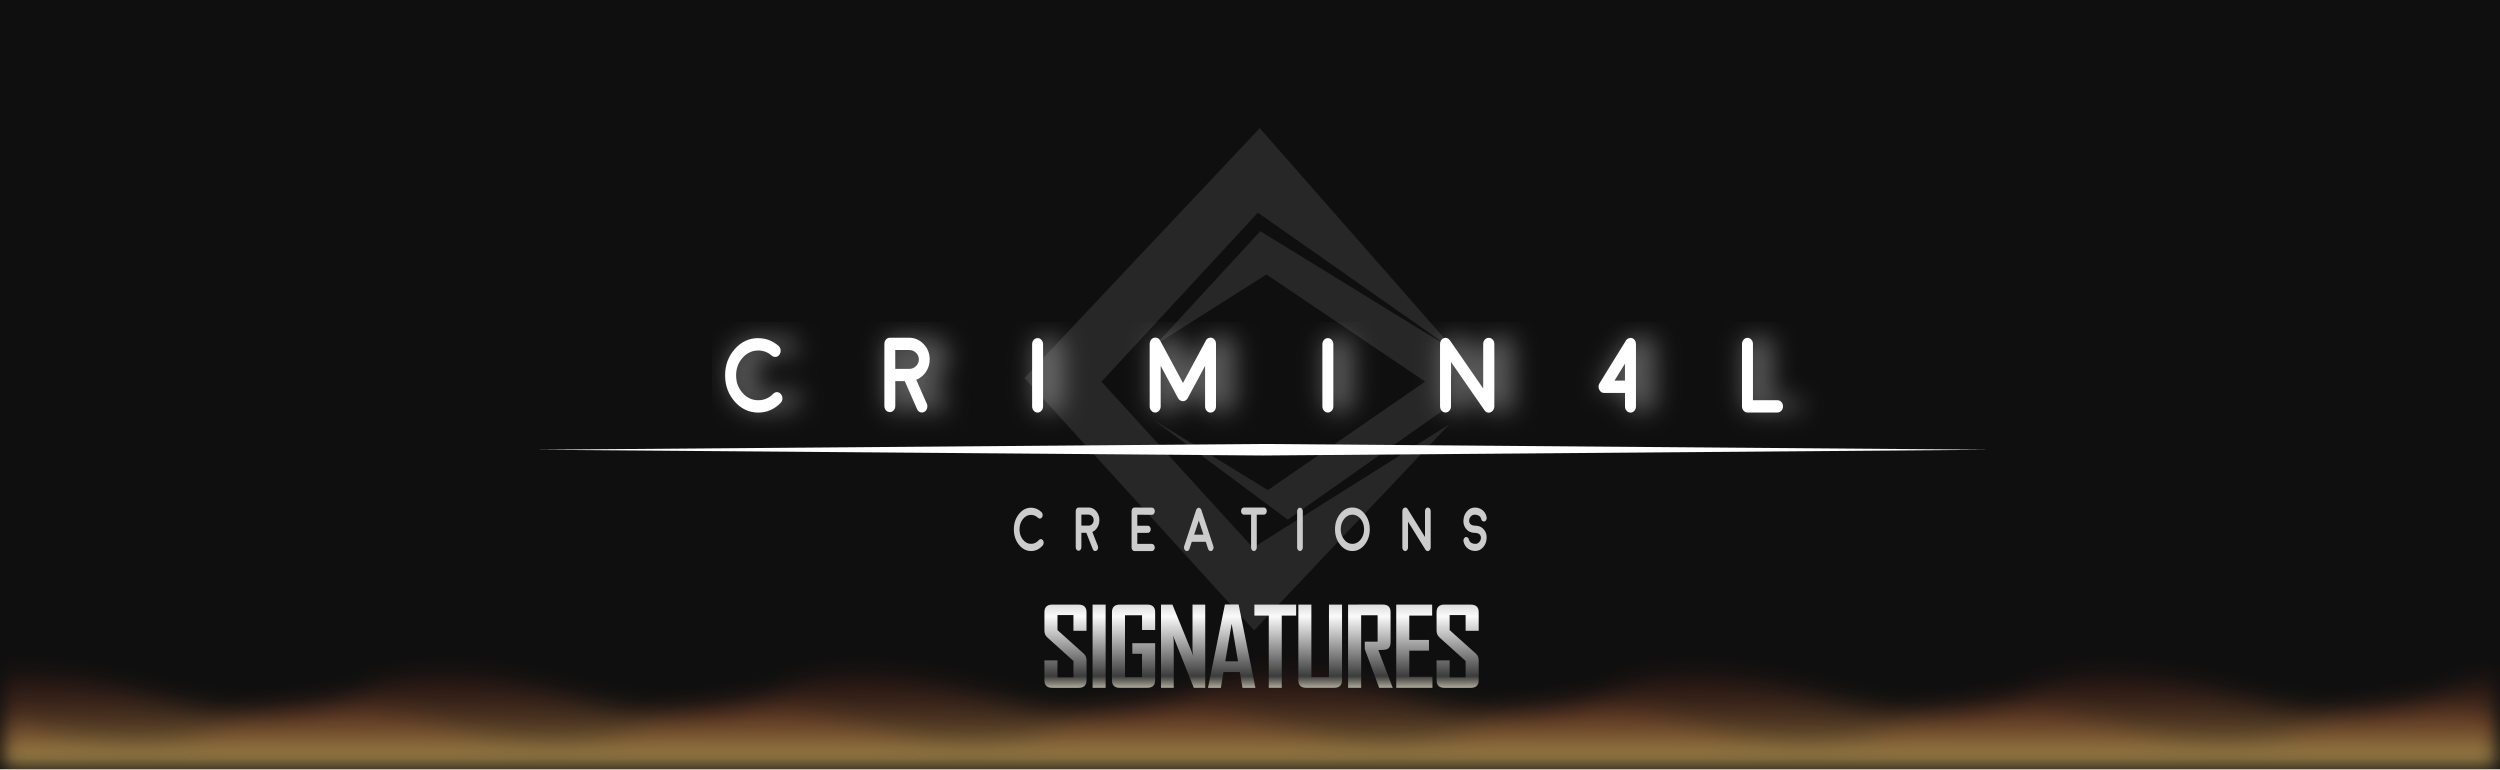
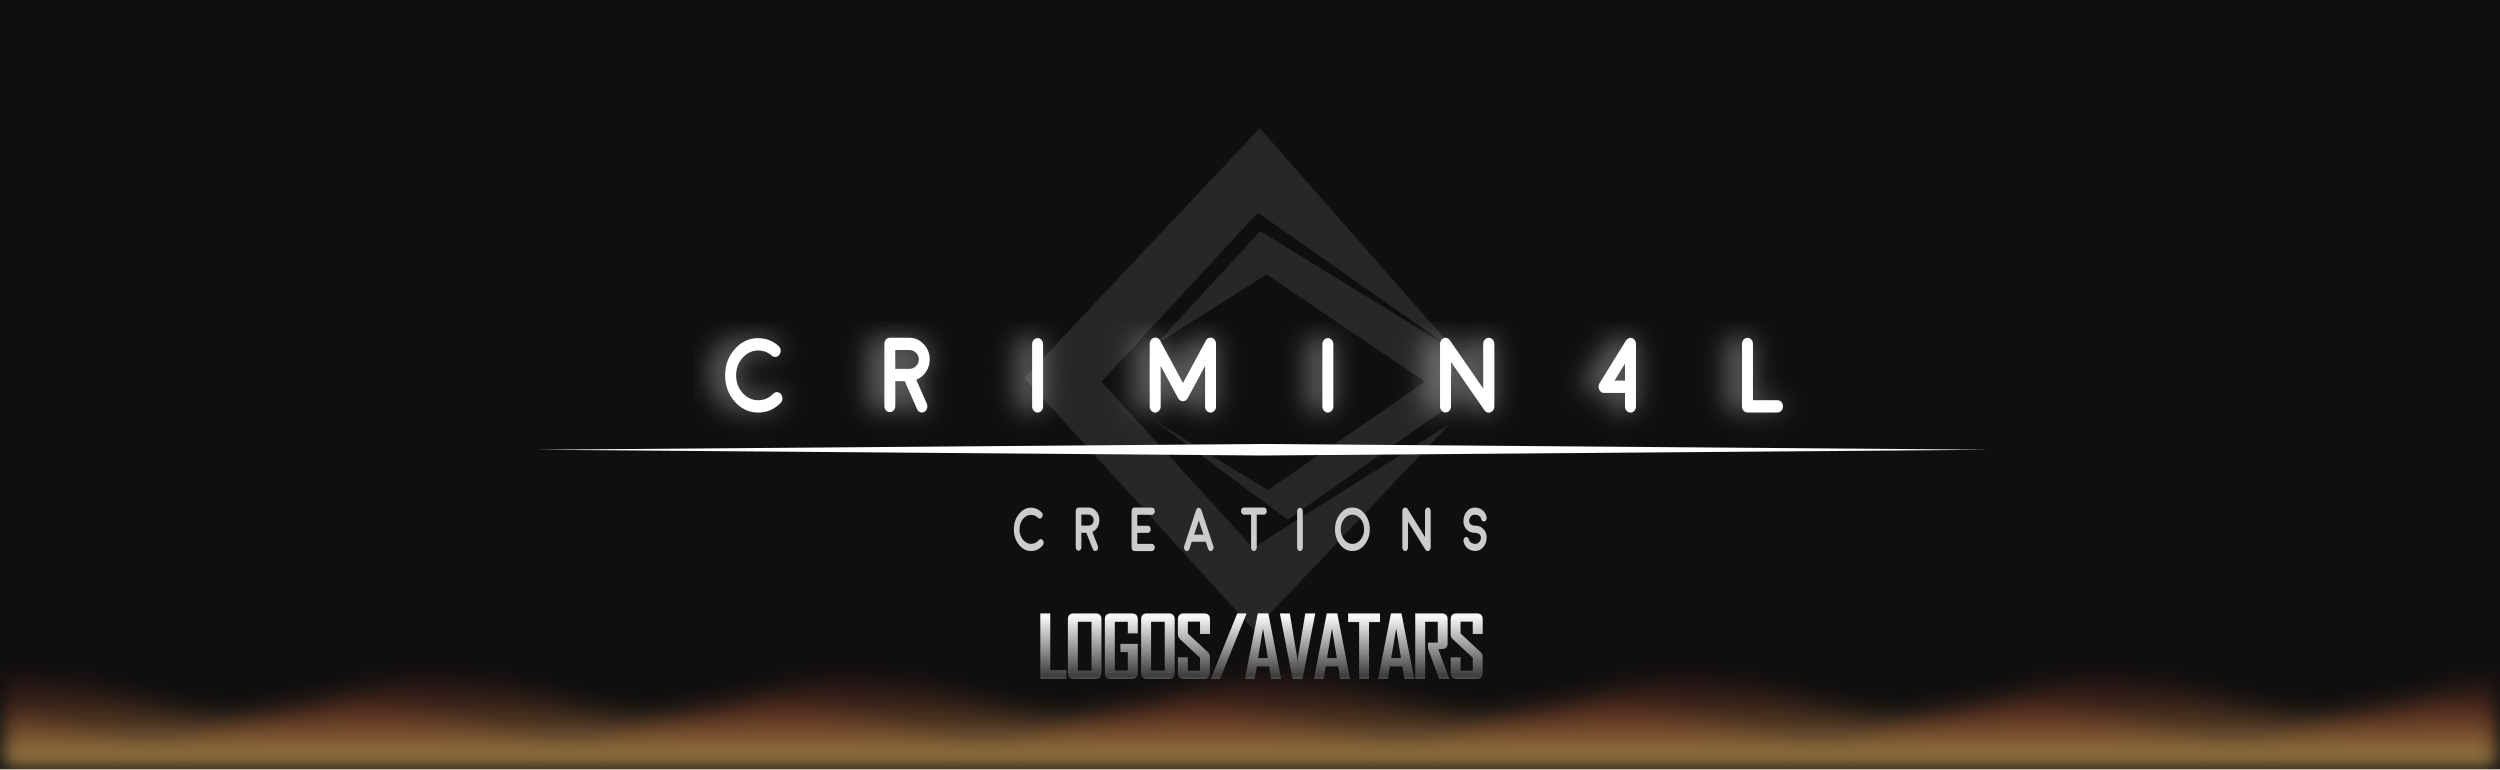
<svg xmlns="http://www.w3.org/2000/svg" height="200" viewBox="0 0 650 200" width="650">
  <defs>
    <filter id="f1" x="0" y="0" width="300%" height="300%">
      <feOffset result="offOut" in="SourceGraphic" dx="0" dy="0" />
      <feGaussianBlur result="blurOut" in="offOut" stdDeviation="5" />
      <feBlend in="SourceGraphic" in2="blurOut" mode="normal" />
    </filter>
    <filter width="160%" height="160%" id="f2" color-interpolation-filters="sRGB" x="-.013" y="-.182">
      <feGaussianBlur stdDeviation="3" />
    </filter>
    <linearGradient id="metalColor" x1="0%" y1="0%" x2="0%" y2="100%">
      <stop offset="0%" style="stop-color:rgb(200,200,200);stop-opacity:1" />
      <stop offset="20%" style="stop-color:rgb(250,250,250);stop-opacity:1" />
      <stop offset="80%" style="stop-color:rgb(60,60,60);stop-opacity:1" />
      <stop offset="100%" style="stop-color:#fff7dd;stop-opacity:1" />
    </linearGradient>
    <linearGradient id="fireColor" x1="0%" y1="0%" x2="0%" y2="100%">
      <stop offset="0%" style="stop-color:#de432d16" />
      <stop offset="70%" style="stop-color:#ffdf7066" />
      <stop offset="100%" style="stop-color:#ffffffff" />
    </linearGradient>
    <clipPath id="a">
-       <path d="m48.47 2.16-4.4 21.62v.06h3.35l.68-4.11h4.25l.68 4.11h3.37l-4.36-21.68zm-44.88.03c-1.36 0-2.05.66-2.05 1.99v4.81c0 .7.25 1.28.74 1.73l6.81 6.15v4.25h-4.15v-4.42h-3.39v5.16c0 1.32.68 1.98 2.05 1.98h6.84c1.37 0 2.06-.66 2.06-1.98v-5.16c0-.73-.25-1.31-.74-1.76l-6.82-6.11v-3.91h4.15v4.08h3.4v-4.84c0-1.31-.69-1.96-2.06-1.96zm10.47 0v21.65h3.4v-21.65zm7.1 0c-1.37 0-2.06.66-2.06 1.99v17.68c0 1.32.67 1.98 2.02 1.98h7.14c1.38 0 2.07-.66 2.07-1.98v-9.61h-5.94v2.75h2.53v6.06h-4.42v-16.09h4.43v3.83h3.41v-4.62c0-1.33-.69-1.99-2.07-1.99zm10.69 0v21.65h3.31v-12.06c0-.38-.07-.9-.22-1.56l5.44 13.62h2.97v-21.65h-3.29v11.78c0 .38.07.9.22 1.56l-5.45-13.34zm24.28 0v2.86h3.74v18.79h3.38v-18.79h3.74v-2.86zm11.43 0v19.67c0 1.32.69 1.98 2.06 1.98h7.21c1.39 0 2.09-.66 2.09-1.98v-19.67h-3.38v18.86h-4.58v-18.86zm12.93 0v21.65h3.4v-18.87h4.28v6.86h-3.34v1.95l3.74 10.05h3.54l-3.75-9.81c1.12 0 1.86-.07 2.21-.21.65-.27.97-.86.97-1.77v-7.86c0-1.33-.68-1.99-2.05-1.99zm12.52 0v21.65h9.42v-2.86h-6.02v-6.79h5.11v-2.81h-5.1v-6.33h5.94v-2.86zm12.54 0c-1.36 0-2.05.66-2.05 1.99v4.81c0 .7.25 1.28.74 1.73l6.81 6.14v4.25h-4.15v-4.41h-3.4v5.16c0 1.32.68 1.98 2.05 1.98h6.84c1.37 0 2.06-.66 2.06-1.98v-5.16c0-.73-.25-1.31-.74-1.76l-6.8-6.11v-3.91h4.15v4.08h3.4v-4.84c0-1.31-.69-1.96-2.06-1.96zm-55.33 4.99 1.66 9.76h-3.32zm6.81 23.28-3.35 17.01v.04h2.56l.52-3.23h3.24l.52 3.23h2.57l-3.33-17.05zm17.93 0-3.35 17.01v.04h2.56l.52-3.23h3.24l.52 3.23h2.57l-3.33-17.05zm16.69 0-3.35 17.01v.04h2.56l.52-3.23h3.24l.52 3.23h2.57l-3.33-17.05zm-91.17.02v17.03h6.81v-2.27h-4.22v-14.76zm8.71 0c-1.03 0-1.54.52-1.54 1.57v13.91c0 1.04.51 1.56 1.54 1.56h5.62c1.05 0 1.57-.52 1.57-1.56v-13.91c0-1.04-.52-1.57-1.57-1.57zm9.64 0c-1.05 0-1.57.52-1.57 1.57v13.91c0 1.04.51 1.56 1.54 1.56h5.45c1.06 0 1.58-.52 1.58-1.56v-7.56h-4.53v2.16h1.93v4.77h-3.38v-12.66h3.38v3.02h2.6v-3.63c0-1.04-.53-1.57-1.58-1.57zm9.4 0c-1.03 0-1.54.52-1.54 1.57v13.91c0 1.04.51 1.56 1.54 1.56h5.62c1.05 0 1.57-.52 1.57-1.56v-13.91c0-1.04-.52-1.57-1.57-1.57zm9.58 0c-1.04 0-1.56.52-1.56 1.57v3.79c0 .55.19 1 .56 1.36l5.19 4.83v3.34h-3.17v-3.47h-2.59v4.06c0 1.04.52 1.56 1.56 1.56h5.21c1.05 0 1.57-.52 1.57-1.56v-4.06c0-.57-.19-1.03-.56-1.38l-5.18-4.81v-3.08h3.17v3.21h2.59v-3.81c0-1.03-.52-1.55-1.57-1.55zm13.88 0-6.84 16.88v.15h2.36l6.84-16.87v-.16zm11.07 0 3.31 17.05h2.58l3.32-17.05h-2.59l-1.95 11.68c-.05.64-.07 1.13-.07 1.46-.03-.64-.05-1.13-.07-1.46l-1.94-11.68zm17.75 0v2.25h2.86v14.78h2.58v-14.78h2.86v-2.25zm17.45 0v17.03h2.59v-14.84h3.27v5.4h-2.55v1.53l2.86 7.91h2.7l-2.86-7.71c.86 0 1.42-.06 1.68-.16.49-.21.74-.67.74-1.39v-6.2c0-1.04-.52-1.57-1.56-1.57zm10.77 0c-1.04 0-1.56.52-1.56 1.57v3.79c0 .55.19 1 .56 1.36l5.19 4.83v3.34h-3.16v-3.47h-2.59v4.06c0 1.04.52 1.56 1.56 1.56h5.21c1.05 0 1.57-.52 1.57-1.56v-4.06c0-.57-.19-1.03-.57-1.38l-5.19-4.81v-3.08h3.16v3.21h2.59v-3.81c0-1.03-.52-1.55-1.57-1.55zm-98.49 2.19h3.55v12.66h-3.55zm19.04 0h3.55v12.66h-3.55zm29.1 1.74 1.26 7.68h-2.54zm17.93 0 1.26 7.68h-2.54zm16.69 0 1.26 7.68h-2.54zm-69.65 17.59-5.29 21.62v.05h4.03l.82-4.11h5.11l.82 4.11h4.05l-5.25-21.67zm-21.04.03v21.64h10.9c1.66 0 2.49-.66 2.49-1.98v-6.43c0-.76-.31-1.35-.94-1.78-.08-.06-.81-.43-2.2-1.11 1.34-.65 2.05-1.01 2.13-1.06.58-.41.87-.98.87-1.71v-5.57c0-1.33-.81-1.99-2.43-1.99zm33 0v21.64h3.98v-12.06c0-.38-.09-.9-.26-1.56l6.54 13.62h3.58v-21.64h-3.98v11.78c0 .38.09.9.26 1.56l-6.55-13.34zm17.23 0v21.64h3.98v-12.06c0-.38-.09-.9-.26-1.56l6.54 13.62h3.58v-21.64h-3.98v11.78c0 .38.09.9.26 1.56l-6.54-13.34zm17.23 0v21.64h11.32v-2.86h-7.24v-6.79h6.14v-2.81h-6.14v-6.32h7.13v-2.86zm14.23 0v21.64h4.08v-18.86h5.15v6.86h-4.01v1.95l4.5 10.05h4.26l-4.5-9.8c1.35 0 2.23-.07 2.65-.21.78-.27 1.17-.86 1.17-1.77v-7.87c0-1.33-.82-1.99-2.46-1.99zm18.99 0c-1.64 0-2.46.66-2.46 1.99v4.81c0 .7.3 1.28.89 1.73l8.18 6.14v4.24h-4.99v-4.41h-4.08v5.16c0 1.32.82 1.98 2.46 1.98h8.22c1.65 0 2.48-.66 2.48-1.98v-5.16c0-.73-.3-1.32-.89-1.76l-8.18-6.11v-3.91h4.99v4.08h4.08v-4.84c0-1.31-.83-1.96-2.48-1.96zm-96.6 2.72h5.11v5.24l-1.97 1.11h-3.14zm19.06 2.27 1.99 9.76h-3.99zm-19.06 6.71h3.21l2.01 1.05v6.17h-5.22zm-.14 16.44-4.83 21.62v.06h3.68l.75-4.11h4.67l.75 4.11h3.7l-4.8-21.69zm10.93.03v21.64h3.63v-12.06c0-.38-.08-.9-.24-1.56l5.98 13.62h3.27v-21.65h-3.63v11.78c0 .38.08.9.24 1.56l-5.98-13.34zm15.74 0v21.64h7.6c1.48 0 2.65-.36 3.52-1.08.87-.73 1.31-1.73 1.31-3v-13.46c0-1.27-.44-2.27-1.31-3-.87-.74-2.05-1.11-3.52-1.11zm22.3 0v21.64h3.59v-10.68c0-.54-.07-1.33-.22-2.35l3.23 11.05h1.9l3.22-11.05c-.15 1-.22 1.79-.22 2.35v10.68h3.59v-21.65h-3.52l-3.92 11.96c-.06.42-.1.75-.1.98-.02-.53-.05-.85-.1-.98l-3.92-11.96zm20.38 0c-1.48 0-2.21.66-2.21 1.99v17.67c0 1.32.74 1.98 2.21 1.98h8.1c1.51 0 2.26-.66 2.26-1.98v-17.68c0-1.33-.75-1.99-2.26-1.99zm13.46 0v21.64h3.73v-18.87h4.7v6.86h-3.67v1.95l4.11 10.05h3.89l-4.11-9.8c1.23 0 2.04-.07 2.42-.21.71-.27 1.07-.86 1.07-1.77v-7.87c0-1.33-.75-1.99-2.25-1.99zm15.17 0v21.64h10.34v-2.86h-6.61v-6.79h5.61v-2.81h-5.61v-6.32h6.52v-2.86zm-67.58 2.78h2.77c1.46 0 2.18.6 2.18 1.81v12.43c0 1.23-.76 1.84-2.28 1.84h-2.68zm40.46 0h5.12v16.07h-5.11zm-68.93 2.21 1.82 9.76h-3.65zm33.45 23.47-3.29 16.64v.04h2.5l.51-3.16h3.17l.51 3.16h2.51l-3.25-16.68zm-40.63.02v2.21h2.79v14.46h2.52v-14.46h2.79v-2.21zm9.17 0v16.66h2.53v-7.47h3.43v7.47h2.55v-16.66h-2.55v6.87h-3.43v-6.87zm10.29 0v16.66h2.54v-14.52h3.19v5.28h-2.49v1.5l2.79 7.74h2.64l-2.79-7.55c.84 0 1.39-.05 1.65-.16.48-.21.72-.66.72-1.36v-6.06c0-1.02-.51-1.53-1.53-1.53zm9.99 0v16.66h7.03v-2.2h-4.49v-5.23h3.81v-2.16h-3.81v-4.87h4.43v-2.21zm18.28 0v16.66h5.17c1 0 1.8-.28 2.39-.83.59-.56.89-1.33.89-2.31v-10.36c0-.98-.3-1.75-.89-2.31-.59-.57-1.39-.85-2.39-.85zm14.51 0v16.66h5.17c1 0 1.8-.28 2.39-.83.59-.56.89-1.33.89-2.31v-10.36c0-.98-.3-1.75-.89-2.31-.59-.57-1.39-.85-2.39-.85zm10.16 0v16.66h7.03v-2.2h-4.49v-5.23h3.81v-2.16h-3.81v-4.87h4.43v-2.21zm10 0c-1.02 0-1.53.51-1.53 1.53v3.71c0 .54.18.98.55 1.33l5.08 4.73v3.27h-3.1v-3.4h-2.53v3.97c0 1.01.51 1.52 1.53 1.52h5.1c1.03 0 1.54-.51 1.54-1.52v-3.97c0-.56-.18-1.01-.55-1.35l-5.08-4.71v-3.01h3.1v3.14h2.53v-3.73c0-1.01-.51-1.51-1.54-1.51zm8.46 0v16.66h2.54v-16.66zm5.94 0c-1.03 0-1.54.51-1.54 1.53v13.61c0 1.01.5 1.52 1.51 1.52h5.33c1.03 0 1.55-.51 1.55-1.52v-7.4h-4.43v2.12h1.88v4.66h-3.3v-12.38h3.3v2.95h2.54v-3.56c0-1.02-.51-1.53-1.55-1.53zm8.62 0v16.66h2.47v-9.28c0-.29-.06-.69-.16-1.2l4.06 10.48h2.21v-16.66h-2.47v9.07c0 .29.05.69.16 1.2l-4.06-10.27zm-55.15 2.14h1.88c.99 0 1.48.46 1.48 1.39v9.57c0 .94-.52 1.42-1.55 1.42h-1.82zm14.51 0h1.88c.99 0 1.48.46 1.48 1.39v9.57c0 .94-.52 1.42-1.55 1.42h-1.82zm-22.84 1.7 1.23 7.52h-2.48zm5.54 19.64-4.4 21.62v.06h3.35l.68-4.11h4.25l.68 4.11h3.37l-4.37-21.67zm-44.88.03c-1.36 0-2.05.66-2.05 1.99v4.81c0 .7.25 1.28.74 1.73l6.81 6.14v4.25h-4.16v-4.41h-3.39v5.16c0 1.32.68 1.98 2.05 1.98h6.84c1.37 0 2.06-.66 2.06-1.98v-5.16c0-.73-.25-1.31-.74-1.76l-6.81-6.11v-3.91h4.14v4.08h3.4v-4.84c0-1.31-.69-1.96-2.06-1.96zm10.47 0v21.64h3.4v-21.64zm7.1 0c-1.37 0-2.06.66-2.06 1.99v17.67c0 1.32.67 1.98 2.02 1.98h7.14c1.38 0 2.07-.66 2.07-1.98v-9.61h-5.94v2.75h2.53v6.06h-4.43v-16.08h4.43v3.83h3.41v-4.62c0-1.33-.69-1.99-2.07-1.99zm10.69 0v21.64h3.31v-12.06c0-.38-.07-.9-.22-1.56l5.44 13.62h2.97v-21.64h-3.31v11.78c0 .38.07.9.22 1.56l-5.44-13.34zm24.28 0v2.86h3.74v18.78h3.38v-18.78h3.74v-2.86zm11.43 0v19.66c0 1.32.69 1.98 2.06 1.98h7.21c1.39 0 2.09-.66 2.09-1.98v-19.66h-3.4v18.86h-4.57v-18.86zm12.93 0v21.64h3.4v-18.86h4.28v6.86h-3.34v1.95l3.74 10.05h3.54l-3.75-9.81c1.12 0 1.86-.07 2.21-.21.65-.27.97-.86.97-1.77v-7.87c0-1.33-.68-1.99-2.05-1.99zm12.52 0v21.64h9.42v-2.86h-6.02v-6.79h5.11v-2.8h-5.11v-6.32h5.94v-2.86zm12.54 0c-1.36 0-2.05.66-2.05 1.99v4.81c0 .7.25 1.28.74 1.73l6.81 6.14v4.25h-4.15v-4.41h-3.4v5.16c0 1.32.68 1.98 2.05 1.98h6.84c1.37 0 2.06-.66 2.06-1.98v-5.16c0-.73-.25-1.31-.74-1.76l-6.81-6.11v-3.91h4.15v4.08h3.4v-4.84c0-1.31-.69-1.96-2.06-1.96zm-55.33 4.99 1.66 9.76h-3.32z" transform="translate(0 -130)">
-         <animateTransform attributeName="transform" attributeType="XML" type="translate" values="0 -130;                                   0 -130;                                   0 -104;                                   0 -104;                                   0 -78;                                   0 -78;                                   0 -52;                                   0 -52;                                   0 -26;                                   0 -26;                                   0 0" dur="7.5s" repeatCount="180s" />
+       <path d="m48.47 2.16-4.4 21.62v.06h3.35l.68-4.11h4.25l.68 4.11h3.37l-4.36-21.68zm-44.88.03c-1.36 0-2.05.66-2.05 1.99v4.81c0 .7.25 1.28.74 1.73l6.81 6.15v4.25h-4.15v-4.42h-3.39v5.16c0 1.32.68 1.98 2.05 1.98h6.84c1.37 0 2.06-.66 2.06-1.98v-5.16c0-.73-.25-1.31-.74-1.76l-6.82-6.11v-3.91h4.15v4.08h3.4v-4.84c0-1.31-.69-1.96-2.06-1.96zm10.47 0v21.65h3.4v-21.65zm7.1 0c-1.37 0-2.06.66-2.06 1.99v17.68c0 1.32.67 1.98 2.02 1.98h7.14c1.38 0 2.07-.66 2.07-1.98v-9.61h-5.94v2.75h2.53v6.06h-4.42v-16.09h4.43v3.83h3.41v-4.62c0-1.33-.69-1.99-2.07-1.99zm10.69 0v21.65h3.31v-12.06c0-.38-.07-.9-.22-1.56l5.44 13.62h2.97v-21.65h-3.29v11.78c0 .38.07.9.22 1.56l-5.45-13.34zm24.28 0v2.86h3.74v18.79h3.38v-18.79h3.74v-2.86zm11.43 0v19.67c0 1.32.69 1.98 2.06 1.98h7.21c1.39 0 2.09-.66 2.09-1.98v-19.67h-3.38v18.86h-4.58v-18.86zm12.93 0v21.65h3.4v-18.87h4.28v6.86h-3.34v1.95l3.74 10.05h3.54l-3.75-9.81c1.12 0 1.86-.07 2.21-.21.65-.27.97-.86.97-1.77v-7.86c0-1.33-.68-1.99-2.05-1.99zm12.52 0v21.65h9.42v-2.86h-6.02v-6.79h5.11v-2.81h-5.1v-6.33h5.94v-2.86zm12.54 0c-1.36 0-2.05.66-2.05 1.99v4.81c0 .7.25 1.28.74 1.73l6.81 6.14v4.25h-4.15v-4.41h-3.4v5.16c0 1.32.68 1.98 2.05 1.98h6.84c1.37 0 2.06-.66 2.06-1.98v-5.16c0-.73-.25-1.31-.74-1.76l-6.8-6.11v-3.91h4.15v4.08h3.4v-4.84c0-1.31-.69-1.96-2.06-1.96zm-55.33 4.99 1.66 9.76h-3.32zm6.81 23.28-3.35 17.01v.04h2.56l.52-3.23h3.24l.52 3.23h2.57l-3.33-17.05zm17.93 0-3.35 17.01v.04h2.56l.52-3.23h3.24l.52 3.23h2.57l-3.33-17.05zm16.69 0-3.35 17.01v.04h2.56l.52-3.23h3.24l.52 3.23h2.57l-3.33-17.05zm-91.17.02v17.03h6.81v-2.27h-4.22v-14.76zm8.71 0c-1.03 0-1.54.52-1.54 1.57v13.91c0 1.04.51 1.56 1.54 1.56h5.62c1.05 0 1.57-.52 1.57-1.56v-13.91c0-1.04-.52-1.57-1.57-1.57zm9.64 0c-1.05 0-1.57.52-1.57 1.57v13.91c0 1.04.51 1.56 1.54 1.56h5.45c1.06 0 1.58-.52 1.58-1.56v-7.56h-4.53v2.16h1.93v4.77h-3.38v-12.66h3.38v3.02h2.6v-3.63c0-1.04-.53-1.57-1.58-1.57zm9.4 0c-1.03 0-1.54.52-1.54 1.57v13.91c0 1.04.51 1.56 1.54 1.56h5.62c1.05 0 1.57-.52 1.57-1.56v-13.91c0-1.04-.52-1.57-1.57-1.57zm9.58 0c-1.04 0-1.56.52-1.56 1.57v3.79c0 .55.19 1 .56 1.36l5.19 4.83v3.34h-3.17v-3.47h-2.59v4.06c0 1.04.52 1.56 1.56 1.56h5.21c1.05 0 1.57-.52 1.57-1.56v-4.06c0-.57-.19-1.03-.56-1.38l-5.18-4.81v-3.08h3.17v3.21h2.59v-3.81c0-1.03-.52-1.55-1.57-1.55zm13.88 0-6.84 16.88v.15h2.36l6.84-16.87v-.16zm11.07 0 3.31 17.05h2.58l3.32-17.05h-2.59l-1.95 11.68c-.05.64-.07 1.13-.07 1.46-.03-.64-.05-1.13-.07-1.46l-1.94-11.68zm17.75 0v2.25h2.86v14.78h2.58v-14.78h2.86v-2.25zm17.45 0v17.03h2.59v-14.84h3.27v5.4h-2.55v1.53l2.86 7.91h2.7l-2.86-7.71c.86 0 1.42-.06 1.68-.16.49-.21.74-.67.74-1.39v-6.2c0-1.04-.52-1.57-1.56-1.57zm10.77 0c-1.04 0-1.56.52-1.56 1.57v3.79c0 .55.19 1 .56 1.36l5.19 4.83v3.34h-3.16v-3.47h-2.59v4.06c0 1.04.52 1.56 1.56 1.56h5.21c1.05 0 1.57-.52 1.57-1.56v-4.06c0-.57-.19-1.03-.57-1.38l-5.19-4.81v-3.08h3.16v3.21h2.59v-3.81c0-1.03-.52-1.55-1.57-1.55zm-98.49 2.19h3.55v12.66h-3.55zm19.04 0h3.55v12.66h-3.55zm29.1 1.74 1.26 7.68h-2.54zm17.93 0 1.26 7.68h-2.54zm16.69 0 1.26 7.68h-2.54zm-69.65 17.59-5.29 21.62v.05h4.03l.82-4.11h5.11l.82 4.11h4.05l-5.25-21.67zm-21.04.03v21.64h10.9c1.66 0 2.49-.66 2.49-1.98v-6.43c0-.76-.31-1.35-.94-1.78-.08-.06-.81-.43-2.2-1.11 1.34-.65 2.05-1.01 2.13-1.06.58-.41.87-.98.87-1.71v-5.57c0-1.33-.81-1.99-2.43-1.99zm33 0v21.64h3.98v-12.06c0-.38-.09-.9-.26-1.56l6.54 13.62h3.58v-21.64h-3.98v11.78c0 .38.09.9.26 1.56l-6.55-13.34zm17.23 0v21.64h3.98v-12.06c0-.38-.09-.9-.26-1.56l6.54 13.62h3.58v-21.64h-3.98v11.78c0 .38.09.9.26 1.56l-6.54-13.34zm17.23 0v21.64h11.32v-2.86h-7.24v-6.79h6.14v-2.81h-6.14v-6.32h7.13v-2.86zm14.23 0v21.64h4.08v-18.86h5.15v6.86h-4.01v1.95l4.5 10.05h4.26l-4.5-9.8c1.35 0 2.23-.07 2.65-.21.78-.27 1.17-.86 1.17-1.77v-7.87c0-1.33-.82-1.99-2.46-1.99zm18.99 0c-1.64 0-2.46.66-2.46 1.99v4.81c0 .7.3 1.28.89 1.73l8.18 6.14v4.24h-4.99v-4.41h-4.08v5.16c0 1.32.82 1.98 2.46 1.98h8.22c1.65 0 2.48-.66 2.48-1.98v-5.16c0-.73-.3-1.32-.89-1.76l-8.18-6.11v-3.91h4.99v4.08h4.08v-4.84c0-1.31-.83-1.96-2.48-1.96zm-96.6 2.72h5.11v5.24l-1.97 1.11h-3.14zm19.06 2.27 1.99 9.76h-3.99zm-19.06 6.71h3.21l2.01 1.05v6.17h-5.22zm-.14 16.44-4.83 21.62v.06h3.68l.75-4.11h4.67l.75 4.11h3.7l-4.8-21.69zm10.93.03v21.64h3.63v-12.06c0-.38-.08-.9-.24-1.56l5.98 13.62h3.27v-21.65h-3.63v11.78c0 .38.08.9.24 1.56l-5.98-13.34zm15.74 0v21.64h7.6c1.48 0 2.65-.36 3.52-1.08.87-.73 1.31-1.73 1.31-3v-13.46c0-1.27-.44-2.27-1.31-3-.87-.74-2.05-1.11-3.52-1.11zm22.3 0v21.64h3.59v-10.68c0-.54-.07-1.33-.22-2.35l3.23 11.05h1.9l3.22-11.05c-.15 1-.22 1.79-.22 2.35v10.68h3.59v-21.65h-3.52l-3.92 11.96c-.06.42-.1.75-.1.98-.02-.53-.05-.85-.1-.98l-3.92-11.96zm20.38 0c-1.48 0-2.21.66-2.21 1.99v17.67c0 1.32.74 1.98 2.21 1.98h8.1c1.51 0 2.26-.66 2.26-1.98v-17.68c0-1.33-.75-1.99-2.26-1.99zm13.46 0v21.64h3.73v-18.87h4.7v6.86h-3.67v1.95l4.11 10.05h3.89l-4.11-9.8c1.23 0 2.04-.07 2.42-.21.71-.27 1.07-.86 1.07-1.77v-7.87c0-1.33-.75-1.99-2.25-1.99zm15.17 0v21.64h10.34v-2.86h-6.61v-6.79h5.61v-2.81h-5.61v-6.32h6.52v-2.86zm-67.58 2.78h2.77c1.46 0 2.18.6 2.18 1.81v12.43c0 1.23-.76 1.84-2.28 1.84h-2.68zm40.46 0h5.12v16.07h-5.11zm-68.93 2.21 1.82 9.76h-3.65zm33.45 23.47-3.29 16.64v.04h2.5l.51-3.16h3.17l.51 3.16h2.51l-3.25-16.68zm-40.63.02v2.21h2.79v14.46h2.52v-14.46h2.79v-2.21zm9.17 0v16.66h2.53v-7.47h3.43v7.47h2.55v-16.66h-2.55v6.87h-3.43v-6.87zm10.29 0v16.66h2.54v-14.52h3.19v5.28h-2.49v1.5l2.79 7.74h2.64l-2.79-7.55c.84 0 1.39-.05 1.65-.16.48-.21.72-.66.72-1.36v-6.06c0-1.02-.51-1.53-1.53-1.53zm9.99 0v16.66h7.03v-2.2h-4.49v-5.23h3.81v-2.16h-3.81v-4.87h4.43v-2.21zm18.28 0v16.66h5.17c1 0 1.8-.28 2.39-.83.59-.56.89-1.33.89-2.31v-10.36c0-.98-.3-1.75-.89-2.31-.59-.57-1.39-.85-2.39-.85zm14.51 0v16.66h5.17c1 0 1.8-.28 2.39-.83.59-.56.89-1.33.89-2.31v-10.36c0-.98-.3-1.75-.89-2.31-.59-.57-1.39-.85-2.39-.85zm10.16 0v16.66h7.03v-2.2h-4.49v-5.23h3.81v-2.16h-3.81v-4.87h4.43v-2.21zm10 0c-1.02 0-1.53.51-1.53 1.53v3.71c0 .54.18.98.55 1.33l5.08 4.73v3.27h-3.1v-3.4h-2.53v3.97c0 1.01.51 1.52 1.53 1.52h5.1c1.03 0 1.54-.51 1.54-1.52v-3.97c0-.56-.18-1.01-.55-1.35l-5.08-4.71v-3.01h3.1v3.14h2.53v-3.73c0-1.01-.51-1.51-1.54-1.51zm8.46 0v16.66h2.54v-16.66zm5.94 0c-1.03 0-1.54.51-1.54 1.53v13.61c0 1.01.5 1.52 1.51 1.52h5.33c1.03 0 1.55-.51 1.55-1.52v-7.4h-4.43v2.12h1.88v4.66h-3.3v-12.38h3.3v2.95h2.54v-3.56c0-1.02-.51-1.53-1.55-1.53zm8.62 0v16.66h2.47v-9.28c0-.29-.06-.69-.16-1.2l4.06 10.48h2.21v-16.66h-2.47v9.07c0 .29.05.69.16 1.2l-4.06-10.27zm-55.15 2.14h1.88c.99 0 1.48.46 1.48 1.39v9.57c0 .94-.52 1.42-1.55 1.42h-1.82zm14.51 0h1.88c.99 0 1.48.46 1.48 1.39v9.57c0 .94-.52 1.42-1.55 1.42h-1.82zm-22.84 1.7 1.23 7.52h-2.48zm5.54 19.64-4.4 21.62v.06h3.35l.68-4.11h4.25l.68 4.11h3.37l-4.37-21.67zm-44.88.03c-1.36 0-2.05.66-2.05 1.99v4.81c0 .7.25 1.28.74 1.73l6.81 6.14v4.25h-4.16v-4.41h-3.39v5.16c0 1.32.68 1.98 2.05 1.98h6.84c1.37 0 2.06-.66 2.06-1.98v-5.16c0-.73-.25-1.31-.74-1.76l-6.81-6.11v-3.91h4.14v4.08h3.4v-4.84c0-1.31-.69-1.96-2.06-1.96zm10.47 0v21.64h3.4v-21.64zm7.1 0c-1.37 0-2.06.66-2.06 1.99v17.67c0 1.32.67 1.98 2.02 1.98h7.14c1.38 0 2.07-.66 2.07-1.98v-9.61h-5.94v2.75h2.53v6.06h-4.43v-16.08h4.43v3.83h3.41v-4.62c0-1.33-.69-1.99-2.07-1.99zm10.69 0v21.64h3.31v-12.06c0-.38-.07-.9-.22-1.56l5.44 13.62h2.97v-21.64h-3.31v11.78c0 .38.07.9.22 1.56l-5.44-13.34zm24.28 0v2.86h3.74v18.78h3.38v-18.78h3.74v-2.86zm11.43 0v19.66c0 1.32.69 1.98 2.06 1.98h7.21c1.39 0 2.09-.66 2.09-1.98v-19.66h-3.4v18.86h-4.57v-18.86zm12.93 0v21.64h3.4v-18.86h4.28v6.86h-3.34v1.95l3.74 10.05h3.54l-3.75-9.81c1.12 0 1.86-.07 2.21-.21.65-.27.97-.86.97-1.77v-7.87c0-1.33-.68-1.99-2.05-1.99zm12.52 0v21.64h9.42v-2.86h-6.02v-6.79h5.11v-2.8h-5.11v-6.32h5.94v-2.86zm12.54 0c-1.36 0-2.05.66-2.05 1.99v4.81c0 .7.25 1.28.74 1.73l6.81 6.14v4.25h-4.15v-4.41h-3.4v5.16c0 1.32.68 1.98 2.05 1.98h6.84c1.37 0 2.06-.66 2.06-1.98v-5.16c0-.73-.25-1.31-.74-1.76l-6.81-6.11v-3.91h4.15v4.08h3.4v-4.84c0-1.31-.69-1.96-2.06-1.96zm-55.33 4.99 1.66 9.76h-3.32z" transform="translate(0 -26)">
+         <animateTransform attributeName="transform" attributeType="XML" type="translate" values="0 -130;                                   0 -130;                                   0 -104;                                   0 -104;                                   0 -78;                                   0 -78;                                   0 -52;                                   0 -52;                                   0 -26;                                   0 -26;                                   0 0" dur="7.5s" repeatCount="indefinite" />
      </path>
    </clipPath>
  </defs>
  <rect fill="#0f0f0f" width="650" height="200" />
-   <path fill="url(#fireColor)" filter="url(#f2)" d="m -90.809,172.879 c -7.131,-0.007 -14.323,1.283 -21.67,4.782 V 204 h 434.018 434.018 v -26.339 c -39.924,19.105 -72.336,-17.228 -108.505,0 -39.924,19.105 -72.336,-17.228 -108.505,0 -39.924,19.105 -72.336,-17.228 -108.505,0 -39.924,19.105 -72.336,-17.228 -108.505,0 -39.924,19.105 -72.336,-17.228 -108.505,0 -39.924,19.105 -72.336,-17.228 -108.505,0 -39.924,19.105 -72.336,-17.228 -108.505,0 -31.815,15.225 -58.859,-4.755 -86.835,-4.782 z" transform="translate(-43.4477 9.61054)">
-     <animateTransform attributeName="transform" attributeType="XML" type="translate" values="0 0;                                   -54.25 12" dur="6s" repeatCount="180s" calcMode="lineal" />
+   <path fill="url(#fireColor)" filter="url(#f2)" d="m -90.809,172.879 c -7.131,-0.007 -14.323,1.283 -21.67,4.782 V 204 h 434.018 434.018 v -26.339 c -39.924,19.105 -72.336,-17.228 -108.505,0 -39.924,19.105 -72.336,-17.228 -108.505,0 -39.924,19.105 -72.336,-17.228 -108.505,0 -39.924,19.105 -72.336,-17.228 -108.505,0 -39.924,19.105 -72.336,-17.228 -108.505,0 -39.924,19.105 -72.336,-17.228 -108.505,0 -39.924,19.105 -72.336,-17.228 -108.505,0 -31.815,15.225 -58.859,-4.755 -86.835,-4.782 z" transform="translate(-14.5893 3.22712)">
+     <animateTransform attributeName="transform" attributeType="XML" type="translate" values="0 0;                                   -54.25 12" dur="6s" repeatCount="indefinite" calcMode="lineal" />
  </path>
-   <path fill="url(#fireColor)" filter="url(#f2)" d="m -90.809,172.879 c -7.131,-0.007 -14.323,1.283 -21.67,4.782 V 204 h 434.018 434.018 v -26.339 c -39.924,19.105 -72.336,-17.228 -108.505,0 -39.924,19.105 -72.336,-17.228 -108.505,0 -39.924,19.105 -72.336,-17.228 -108.505,0 -39.924,19.105 -72.336,-17.228 -108.505,0 -39.924,19.105 -72.336,-17.228 -108.505,0 -39.924,19.105 -72.336,-17.228 -108.505,0 -39.924,19.105 -72.336,-17.228 -108.505,0 -31.815,15.225 -58.859,-4.755 -86.835,-4.782 z" transform="translate(-10.8023 2.38946)">
-     <animateTransform attributeName="transform" attributeType="XML" type="translate" values="-54.25 12; 0 0" dur="6s" repeatCount="180s" calcMode="lineal" />
+   <path fill="url(#fireColor)" filter="url(#f2)" d="m -90.809,172.879 c -7.131,-0.007 -14.323,1.283 -21.67,4.782 V 204 h 434.018 434.018 v -26.339 c -39.924,19.105 -72.336,-17.228 -108.505,0 -39.924,19.105 -72.336,-17.228 -108.505,0 -39.924,19.105 -72.336,-17.228 -108.505,0 -39.924,19.105 -72.336,-17.228 -108.505,0 -39.924,19.105 -72.336,-17.228 -108.505,0 -39.924,19.105 -72.336,-17.228 -108.505,0 -39.924,19.105 -72.336,-17.228 -108.505,0 -31.815,15.225 -58.859,-4.755 -86.835,-4.782 z" transform="translate(-39.6607 8.77288)">
+     <animateTransform attributeName="transform" attributeType="XML" type="translate" values="-54.25 12; 0 0" dur="6s" repeatCount="indefinite" calcMode="lineal" />
  </path>
  <path fill="#272727" d="M 327.541 33.324 L 266.336 98.281 L 326.082 163.898 L 376.787 110.348 L 325.773 142.42 L 286.379 99.236 L 327.037 55.295 L 378.555 91.408 L 327.541 33.324 z M 378.555 91.408 L 327.678 60.107 L 300.535 89.572 L 329.285 71.357 L 370.535 99.215 L 329.643 127.428 L 300 109.215 L 334.822 135.107 L 375.904 106.189 L 378.555 91.408 z " />
  <path fill="#fff" d="m 139.355,116.932 188.929,1.5 188.929,-1.5 -188.929,-1.5 z" />
  <path fill="#ccc" d="m280.42 131.95c-.2 0-.37.09-.52.28-.14.18-.21.4-.21.65v9.4c0 .25.07.47.21.65.15.18.32.27.52.27.21 0 .38-.09.52-.27.15-.18.22-.4.22-.65v-3.76h1.28l1.67 4.23c.13.35.35.52.66.52.11 0 .22-.03.33-.09.18-.12.31-.3.37-.54.07-.24.06-.48-.03-.7l-1.43-3.63c.54-.24.98-.63 1.31-1.19.34-.56.52-1.19.52-1.88 0-.91-.27-1.68-.82-2.33-.55-.64-1.21-.96-1.98-.96zm14.53 0c-.21 0-.38.09-.52.28-.15.18-.22.4-.22.66v9.46c0 .26.07.48.22.65.14.18.32.28.52.28h4.55c.21 0 .38-.09.52-.28.15-.18.22-.4.22-.65 0-.26-.07-.48-.22-.66-.14-.18-.32-.28-.52-.28h-3.8v-2.86h2.74c.21 0 .38-.09.53-.27s.22-.41.22-.66c0-.26-.07-.48-.22-.66s-.32-.27-.53-.27h-2.74v-2.86l3.8.02h.01c.21 0 .38-.09.52-.28.15-.18.22-.4.22-.65 0-.26-.07-.48-.21-.66-.15-.18-.32-.28-.53-.28l-4.55-.02zm28.46 0c-.21 0-.38.09-.53.28-.14.18-.21.4-.21.65 0 .26.07.48.21.65.15.18.32.28.53.28h1.87v8.53c0 .26.07.48.22.66.14.18.32.27.52.27.21 0 .38-.09.52-.27.15-.18.22-.4.22-.66v-8.53h1.87c.2 0 .38-.09.52-.28.14-.18.21-.4.21-.65 0-.26-.07-.48-.21-.65-.15-.18-.32-.28-.52-.28zm28.21 0c-1.25 0-2.31.55-3.19 1.66s-1.33 2.44-1.33 4 .44 2.89 1.33 4c.88 1.11 1.94 1.66 3.19 1.66s2.31-.55 3.2-1.66c.88-1.1 1.32-2.44 1.32-4s-.44-2.89-1.32-4c-.88-1.1-1.95-1.66-3.2-1.66zm13.71.01c-.08 0-.15.02-.22.06-.15.06-.27.17-.36.34-.09.16-.14.34-.14.54v9.45c0 .26.07.48.22.65.14.18.32.28.52.28.21 0 .38-.09.52-.28.15-.18.22-.4.22-.65v-6.72l4.52 7.29v.01h.01c.01.02.03.04.04.06v.01l.01.01c.02.02.04.04.06.06 0 .01.01.01.03.02.02.02.03.03.04.04 0 .01.01.01.02.02s.03.01.04.02.02.02.03.02c.01.01.03.02.05.02.01.01.02.02.03.02.01.01.03.01.05.02s.03.01.03.01c.02.01.04.01.06.02s.02.01.01 0c.03.01.06.01.08.01.03 0 .07 0 .11-.01l.02-.01c.04-.01.07-.02.11-.03l.01-.01c.03-.02.07-.04.1-.06h.01c.03-.02.06-.05.09-.08l.01-.01c.02-.02.02-.02.01-.01.01-.01.02-.02.03-.03.02-.02.03-.03.03-.03s.01-.01.03-.03c.01-.02.02-.03.03-.03l.02-.03c.01-.02.02-.04.03-.05l.02-.02c.01-.02.02-.04.02-.05l.02-.04.01-.04c0-.01.01-.03.01-.05.01-.02.01-.03.01-.04s.01-.02.01-.05l.01-.04c0-.01.01-.03.01-.05s.01-.04.01-.05v-.04c0-.02.01-.04.01-.05v-9.46c0-.26-.07-.48-.22-.65-.14-.18-.32-.28-.52-.28-.21 0-.38.09-.53.28-.14.18-.21.4-.21.65v6.73l-4.52-7.3c-.1-.16-.22-.26-.37-.32-.08-.03-.15-.04-.23-.04zm18.1.01c-.79 0-1.47.32-2.04.98-.57.65-.86 1.45-.9 2.4-.03.79.18 1.49.63 2.09.55.72 1.33 1.09 2.36 1.11h.01.01.01c.61.01 1.05.19 1.31.54.16.22.24.46.23.73-.02.45-.17.83-.45 1.13-.28.31-.62.46-1.01.46s-.73-.09-1.03-.26c-.34-.2-.54-.48-.62-.83-.05-.25-.16-.43-.34-.57-.18-.13-.36-.16-.56-.1s-.35.2-.45.43c-.1.22-.13.45-.08.7.18.84.59 1.48 1.24 1.92.54.37 1.15.55 1.84.55.79 0 1.47-.33 2.04-.98s.86-1.45.9-2.39c.03-.8-.18-1.5-.63-2.09-.55-.73-1.33-1.1-2.36-1.12h-.03c-.61-.01-1.05-.19-1.31-.53-.16-.22-.24-.47-.23-.74.02-.45.16-.82.45-1.13s.63-.46 1.02-.46.73.09 1.03.26c.34.2.55.48.62.83.05.25.16.43.34.57.18.13.36.16.56.1s.35-.2.45-.43c.1-.22.13-.45.08-.7-.18-.84-.59-1.48-1.24-1.93-.54-.37-1.15-.55-1.84-.55zm-115.34.03c-1.24 0-2.3.55-3.18 1.66-.88 1.1-1.31 2.43-1.31 3.98s.44 2.88 1.31 3.98c.88 1.1 1.94 1.65 3.18 1.65 1.16 0 2.17-.49 3.03-1.47.15-.17.23-.39.24-.65s-.06-.48-.2-.67-.31-.3-.52-.31-.38.07-.54.25c-.57.65-1.25.98-2.03.98-.83 0-1.53-.37-2.12-1.1-.59-.74-.88-1.62-.88-2.66s.29-1.93.88-2.67 1.29-1.1 2.12-1.1c.68 0 1.29.26 1.83.78.16.15.35.21.55.18s.37-.15.49-.35c.13-.21.18-.44.15-.7-.03-.25-.12-.46-.28-.61-.81-.78-1.72-1.17-2.74-1.17zm43.53 0-.03.01c-.02.01-.04.01-.04.01l-.03.01c-.03.01-.04.02-.04.02-.01.01-.02.01-.04.02-.03.02-.03.02-.02.02.01-.01 0 0-.02.02-.02.01-.04.02-.04.02s-.02.01-.04.03l-.03.02c0 .01-.01.02-.03.03-.02.02-.03.02-.03.02s-.01.01-.03.03c-.01.01-.02.02-.03.02 0 .01-.01.02-.03.04-.01.02-.02.03-.02.03 0 .01-.01.02-.03.03-.01.02-.02.03-.02.04s-.01.02-.03.04l-.01.04c-.01.03-.02.05-.03.08l-2.31 7v.01l-.8 2.4c-.08.24-.08.47 0 .71s.21.41.4.51c.09.05.19.07.28.07.33 0 .56-.19.69-.58l.6-1.83h3.64l.6 1.83c.13.38.35.58.69.58.1 0 .19-.02.28-.07.19-.1.32-.27.4-.51s.08-.47 0-.71l-.8-2.4v-.01l-2.32-7c-.01-.03-.02-.05-.03-.08 0-.01-.01-.02-.02-.04s-.02-.03-.02-.04-.01-.02-.03-.04l-.02-.03c0-.01-.01-.02-.03-.04-.01-.02-.02-.03-.02-.03-.01-.01-.02-.02-.03-.03-.01-.02-.02-.02-.03-.02 0-.01-.01-.02-.03-.03l-.03-.02c0-.01-.02-.02-.04-.03-.02-.02-.03-.02-.03-.02-.04-.03-.09-.05-.14-.07.01 0 0 0-.03-.01-.02-.01-.03-.02-.04-.02l-.03-.01-.04-.01h-.04-.04-.03zm26.37 0c-.21 0-.38.09-.52.28-.15.18-.22.4-.22.65v9.41c0 .26.07.48.22.65.14.18.32.28.52.28.21 0 .38-.09.52-.28.15-.18.22-.4.22-.65v-9.41c0-.26-.07-.48-.22-.65-.14-.18-.32-.28-.52-.28zm-56.83 1.8h1.86c.36 0 .68.14.94.42s.39.62.39 1.02c0 .38-.12.72-.37.99s-.55.42-.91.43h-1.91zm70.46.01c.83 0 1.55.37 2.15 1.11.59.75.89 1.64.89 2.69s-.3 1.94-.89 2.68c-.6.75-1.31 1.12-2.15 1.12-.83 0-1.55-.37-2.14-1.12-.6-.74-.89-1.64-.89-2.68 0-1.05.3-1.94.89-2.69.59-.74 1.3-1.11 2.14-1.11zm-39.93 1.54 1.21 3.66h-2.42z" />
  <g transform="translate(270 155)">
    <path clip-path="url(#a)" fill="url(#metalColor)" d="m0 0h116v26h-116z" />
  </g>
-   <path fill="#ffffff" filter="url(#f2)" opacity="0.3" d="m297.56 87.52c-2.99 1.87-.89 6.82-1.52 10.02.63 3.11-1.91 9.78 2.93 9.36 2.52.62 5.67-.17 5.24-2.97 2.03-.03 4.12.26 6.17-.07-.75 4.16 3.92 2.94 6.55 3.14 2.84-2.48.81-7.53 1.42-11.14-.29-3.13 1.51-9.46-3.64-8.29-4.47-1.22-5.49 3.64-7.33 6.66-2.03-.92-2.38-7.75-6.46-6.65-1.13-.08-2.29.15-3.37-.05zm-69.09.03c-2.82 2.49-.8 7.53-1.41 11.15.18 3.22-1.35 9.29 3.73 8.14 3.62 1.12 3.86-3.41 6.03.16 2.23-.44 7.46 1.39 6.18-2.8-6.27-6.02 6.16-11.01-2.33-16.24-3.98-.81-8.14-.24-12.19-.41zm144.44.03c-2.8 2.28-.78 7.17-1.4 10.58.42 3.21-1.69 9.62 3.43 8.84 3.02.68 5.45-1.06 4.55-4.4-.14-3.02 2.56 3.01 3.65 3.92 1.7.94 3.86.22 5.79.48 3.04-.04 1.41-4.27 1.79-6.07-.24-4.27.51-8.73-.42-12.88-2.21-.85-4.97-.59-7.15 0-.21 5.7-.76 5.43-3.61.66-1.29-2.15-4.63-.55-6.64-1.14zm78.56 0c-2.85 2.49-.81 7.53-1.43 11.14.08 3.41-1.24 9.59 4.13 8.28 3.72-.29 7.7.58 11.24-.47 1.54-4.93-6.1-1.34-7.4-3.28-.28-5.04.56-10.28-.42-15.19-1.86-1.01-4.15-.12-6.13-.47zm-30.44.01c-3.49 2.99-5.24 7.99-8.03 11.79-1.23 5.4 8.72-.53 6.61 5.31-.01 3.5 4.21 1.94 6.55 2.31 2.83-2.48.81-7.53 1.42-11.14-.28-3.12 1.5-9.41-3.64-8.23-.99-.05-1.96.19-2.92-.05zm-226.75.06c-12.22.08-10.67 21.28 1.52 19.33 3.63.21 10.3.07 9.51-4.76-2.63-.91-6.26-.98-8.45.91-6.5-4.16-2.15-13.82 4.71-10.64 5.84 1.1 2.39-6.31-2.51-4.84-1.59 0-3.18.02-4.77 0zm72.63 0c-2.85 2.48-.81 7.53-1.43 11.14.18 3.22-1.35 9.32 3.74 8.17 3.32.94 5-1.78 4.23-4.92-.25-4.62.52-9.42-.42-13.91-1.86-1.01-4.15-.12-6.13-.47zm75.46 0c-2.83 2.49-.81 7.52-1.42 11.14.18 3.22-1.35 9.31 3.73 8.17 3.32.94 5.01-1.78 4.24-4.92-.25-4.62.52-9.42-.42-13.91-1.87-1.01-4.15-.12-6.13-.47zm-107.35 3.6c2.51 3.75-1.16 5.57 0 0z" transform="translate(2.99122 0)">
-     <animateTransform attributeName="transform" attributeType="XML" type="translate" values="-3 0;                                   3 0;                                  -3 0" dur="7.2s" repeatCount="180s" calcMode="ease" />
-     <animate attributeName="opacity" values="0.2;0.4; 0.2" dur="3.6s" begin="0s" repeatCount="180s" fill="freeze" calcMode="ease" />
+   <path fill="#ffffff" filter="url(#f2)" opacity="0.3" d="m297.56 87.52c-2.99 1.87-.89 6.82-1.52 10.02.63 3.11-1.91 9.78 2.93 9.36 2.52.62 5.67-.17 5.24-2.97 2.03-.03 4.12.26 6.17-.07-.75 4.16 3.92 2.94 6.55 3.14 2.84-2.48.81-7.53 1.42-11.14-.29-3.13 1.51-9.46-3.64-8.29-4.47-1.22-5.49 3.64-7.33 6.66-2.03-.92-2.38-7.75-6.46-6.65-1.13-.08-2.29.15-3.37-.05zm-69.09.03c-2.82 2.49-.8 7.53-1.41 11.15.18 3.22-1.35 9.29 3.73 8.14 3.62 1.12 3.86-3.41 6.03.16 2.23-.44 7.46 1.39 6.18-2.8-6.27-6.02 6.16-11.01-2.33-16.24-3.98-.81-8.14-.24-12.19-.41zm144.44.03c-2.8 2.28-.78 7.17-1.4 10.58.42 3.21-1.69 9.62 3.43 8.84 3.02.68 5.45-1.06 4.55-4.4-.14-3.02 2.56 3.01 3.65 3.92 1.7.94 3.86.22 5.79.48 3.04-.04 1.41-4.27 1.79-6.07-.24-4.27.51-8.73-.42-12.88-2.21-.85-4.97-.59-7.15 0-.21 5.7-.76 5.43-3.61.66-1.29-2.15-4.63-.55-6.64-1.14zm78.56 0c-2.85 2.49-.81 7.53-1.43 11.14.08 3.41-1.24 9.59 4.13 8.28 3.72-.29 7.7.58 11.24-.47 1.54-4.93-6.1-1.34-7.4-3.28-.28-5.04.56-10.28-.42-15.19-1.86-1.01-4.15-.12-6.13-.47zm-30.44.01c-3.49 2.99-5.24 7.99-8.03 11.79-1.23 5.4 8.72-.53 6.61 5.31-.01 3.5 4.21 1.94 6.55 2.31 2.83-2.48.81-7.53 1.42-11.14-.28-3.12 1.5-9.41-3.64-8.23-.99-.05-1.96.19-2.92-.05zm-226.75.06c-12.22.08-10.67 21.28 1.52 19.33 3.63.21 10.3.07 9.51-4.76-2.63-.91-6.26-.98-8.45.91-6.5-4.16-2.15-13.82 4.71-10.64 5.84 1.1 2.39-6.31-2.51-4.84-1.59 0-3.18.02-4.77 0zm72.63 0c-2.85 2.48-.81 7.53-1.43 11.14.18 3.22-1.35 9.32 3.74 8.17 3.32.94 5-1.78 4.23-4.92-.25-4.62.52-9.42-.42-13.91-1.86-1.01-4.15-.12-6.13-.47zm75.46 0c-2.83 2.49-.81 7.52-1.42 11.14.18 3.22-1.35 9.31 3.73 8.17 3.32.94 5.01-1.78 4.24-4.92-.25-4.62.52-9.42-.42-13.91-1.87-1.01-4.15-.12-6.13-.47zm-107.35 3.6c2.51 3.75-1.16 5.57 0 0z" transform="translate(-1.68927 0)">
+     <animateTransform attributeName="transform" attributeType="XML" type="translate" values="-3 0;                                   3 0;                                  -3 0" dur="7.2s" repeatCount="indefinite" calcMode="ease" />
+     <animate attributeName="opacity" values="0.2;0.4; 0.2" dur="3.6s" begin="0s" repeatCount="indefinite" fill="freeze" calcMode="ease" />
  </path>
  <path fill="#ffffff" d="m231.36 87.81c-.39 0-.73.16-1.01.47-.27.31-.41.68-.41 1.13v16.14c0 .43.13.81.41 1.13.28.31.62.46 1.01.46s.73-.15 1-.46c.28-.32.42-.69.42-1.13v-6.46h2.46l3.19 7.27c.26.6.68.89 1.27.89.22 0 .42-.05.62-.16.35-.2.59-.51.71-.92.13-.42.11-.81-.06-1.2l-2.74-6.23c1.04-.41 1.87-1.09 2.51-2.05.66-.97.98-2.04.98-3.23 0-1.56-.52-2.9-1.58-4-1.05-1.1-2.31-1.65-3.8-1.65zm68.62.03c-.31.1-.57.29-.77.58-.19.28-.29.6-.29.96v16.29c0 .44.14.81.42 1.12.27.32.61.47 1 .47s.73-.16 1.01-.47.43-.68.43-1.12v-10.55l4.49 8.35c.01 0 .02 0 .02.01v.02c.01 0 .01.01.01.02l.02.02c.02.05.04.07.06.09 0 .01 0 .03.02.06.03.03.05.05.06.07.01.01.03.03.05.05.02.03.03.04.05.05.02.02.05.04.08.07.02.03.04.04.04.03.02.03.05.05.08.07l.01.02.02.01h.01c.02.02.06.04.1.06.02.02.03.02.03.02.02.01.04.03.08.05.05.02.07.02.05.01-.01 0 0 .01.05.02.1.04.21.06.32.07.05.01.06.02.05.02h.03c.2.01.39-.03.58-.12.04-.02.07-.03.08-.03-.01 0 0-.01.03-.02.04-.02.07-.04.08-.06h.02l.02-.01c.01 0 .01-.01.01-.02.03-.02.06-.03.08-.05l.04-.05c.03-.03.06-.05.08-.07.01-.01.02-.03.05-.05.02-.03.03-.04.05-.05.01-.01.03-.03.06-.07l.04-.06c.01-.02.03-.04.05-.09l.01-.02.02-.02.01-.02v-.01l4.5-8.35v10.54c0 .44.14.81.41 1.12.28.32.62.47 1.01.47s.73-.16 1.01-.47c.27-.31.41-.68.41-1.12v-16.3c0-.36-.09-.68-.29-.96-.19-.29-.44-.48-.74-.58-.31-.09-.62-.07-.92.05-.3.14-.53.35-.69.66l-5.94 11.02-5.94-11.02c-.17-.31-.4-.53-.7-.66s-.6-.14-.9-.05zm87.07 0c-.39 0-.73.16-1.01.47-.27.31-.41.68-.41 1.12v11.57l-8.68-12.55c-.19-.27-.42-.45-.71-.55-.3-.1-.58-.09-.86.02-.29.11-.53.31-.71.59-.18.27-.26.57-.26.92v16.23c0 .44.14.81.42 1.12.27.32.61.47 1.01.47.39 0 .73-.16 1-.47.28-.31.42-.68.42-1.12v-11.55l8.68 12.53v.02h.01c.02.04.06.08.09.11v.02l.01.01c.03.04.07.08.11.11.01.01.03.02.05.04.03.03.06.05.08.07.01.01.03.03.05.05.02.01.05.02.08.04.02.02.03.03.05.03.02.02.06.03.1.04.02.02.04.03.05.03.02.01.05.01.09.02.04.02.06.02.05.02.03.01.07.02.12.03.03.01.04.01.03 0 .06.01.1.01.15.01.06 0 .14 0 .21-.01l.03-.02c.07-.01.15-.03.21-.05l.02-.02c.06-.03.13-.06.2-.1h.01c.06-.04.12-.08.19-.14l.01-.02c.03-.03.04-.03.02-.01.02-.01.04-.03.06-.06.03-.03.05-.04.05-.05.01 0 .03-.02.05-.05s.03-.04.05-.05l.04-.06c.02-.04.03-.06.05-.08l.04-.05c.02-.04.02-.06.03-.08l.04-.07.02-.07c.01-.02.02-.04.03-.08.02-.04.03-.06.03-.07.01-.01.01-.04.02-.08l.02-.07c.01-.02.01-.05.01-.08.01-.04.02-.06.02-.08v-.07c.01-.04.01-.06.01-.08v-16.26c0-.44-.14-.81-.42-1.12-.27-.32-.61-.47-1-.47zm67.3 0c-.39 0-.73.16-1.01.47s-.42.68-.42 1.12v16.23c0 .44.14.81.42 1.12.27.32.61.47 1.01.47h7.81c.39 0 .73-.16 1.01-.47.27-.31.41-.68.41-1.12s-.14-.82-.41-1.13c-.28-.32-.62-.47-1.01-.47h-6.39v-14.63c0-.44-.14-.81-.42-1.12-.27-.32-.61-.47-1-.47zm-257.2.07c-2.37 0-4.41.94-6.1 2.84-1.68 1.89-2.52 4.17-2.52 6.84 0 2.66.84 4.95 2.52 6.85 1.69 1.89 3.73 2.83 6.1 2.83 2.23 0 4.17-.84 5.82-2.52.29-.3.44-.67.46-1.11s-.11-.82-.38-1.15-.59-.51-.98-.53-.74.12-1.03.42c-1.09 1.12-2.39 1.68-3.89 1.68-1.59 0-2.95-.63-4.07-1.89-1.13-1.26-1.69-2.79-1.69-4.57 0-1.79.56-3.31 1.69-4.58 1.13-1.26 2.49-1.89 4.07-1.89 1.31 0 2.48.44 3.51 1.34.31.26.67.37 1.07.32.39-.05.7-.26.94-.61s.33-.75.29-1.19c-.06-.43-.24-.79-.54-1.06-1.55-1.34-3.3-2-5.26-2zm72.63 0c-.39 0-.73.16-1.01.47s-.42.68-.42 1.12v16.17c0 .44.14.81.42 1.12.27.32.61.47 1.01.47.39 0 .73-.16 1-.47.28-.31.42-.68.42-1.12v-16.17c0-.44-.14-.81-.42-1.12-.27-.32-.61-.47-1-.47zm75.46 0c-.39 0-.73.16-1 .47-.28.31-.42.68-.42 1.12v16.17c0 .44.14.81.42 1.12.27.32.61.47 1 .47s.73-.16 1.01-.47.42-.68.42-1.12v-16.17c0-.44-.14-.81-.42-1.12-.27-.32-.61-.47-1.01-.47zm79.11.01c-.3-.1-.6-.09-.89.02-.29.12-.53.31-.71.59l-6.87 11.12c-.32.52-.35 1.07-.08 1.65.27.57.68.86 1.26.86h5.44v3.52c0 .44.14.81.42 1.12.28.32.62.47 1.01.47s.73-.16 1.01-.47c.27-.31.41-.68.41-1.12v-16.23c0-.35-.09-.67-.28-.95-.18-.28-.41-.48-.71-.59zm-191.58 3.08h3.58c.7 0 1.3.24 1.8.71.5.48.75 1.06.75 1.75 0 .66-.24 1.23-.71 1.71-.48.47-1.06.72-1.74.74h-3.68zm189.72 3.55v4.4h-2.71z" />
</svg>
